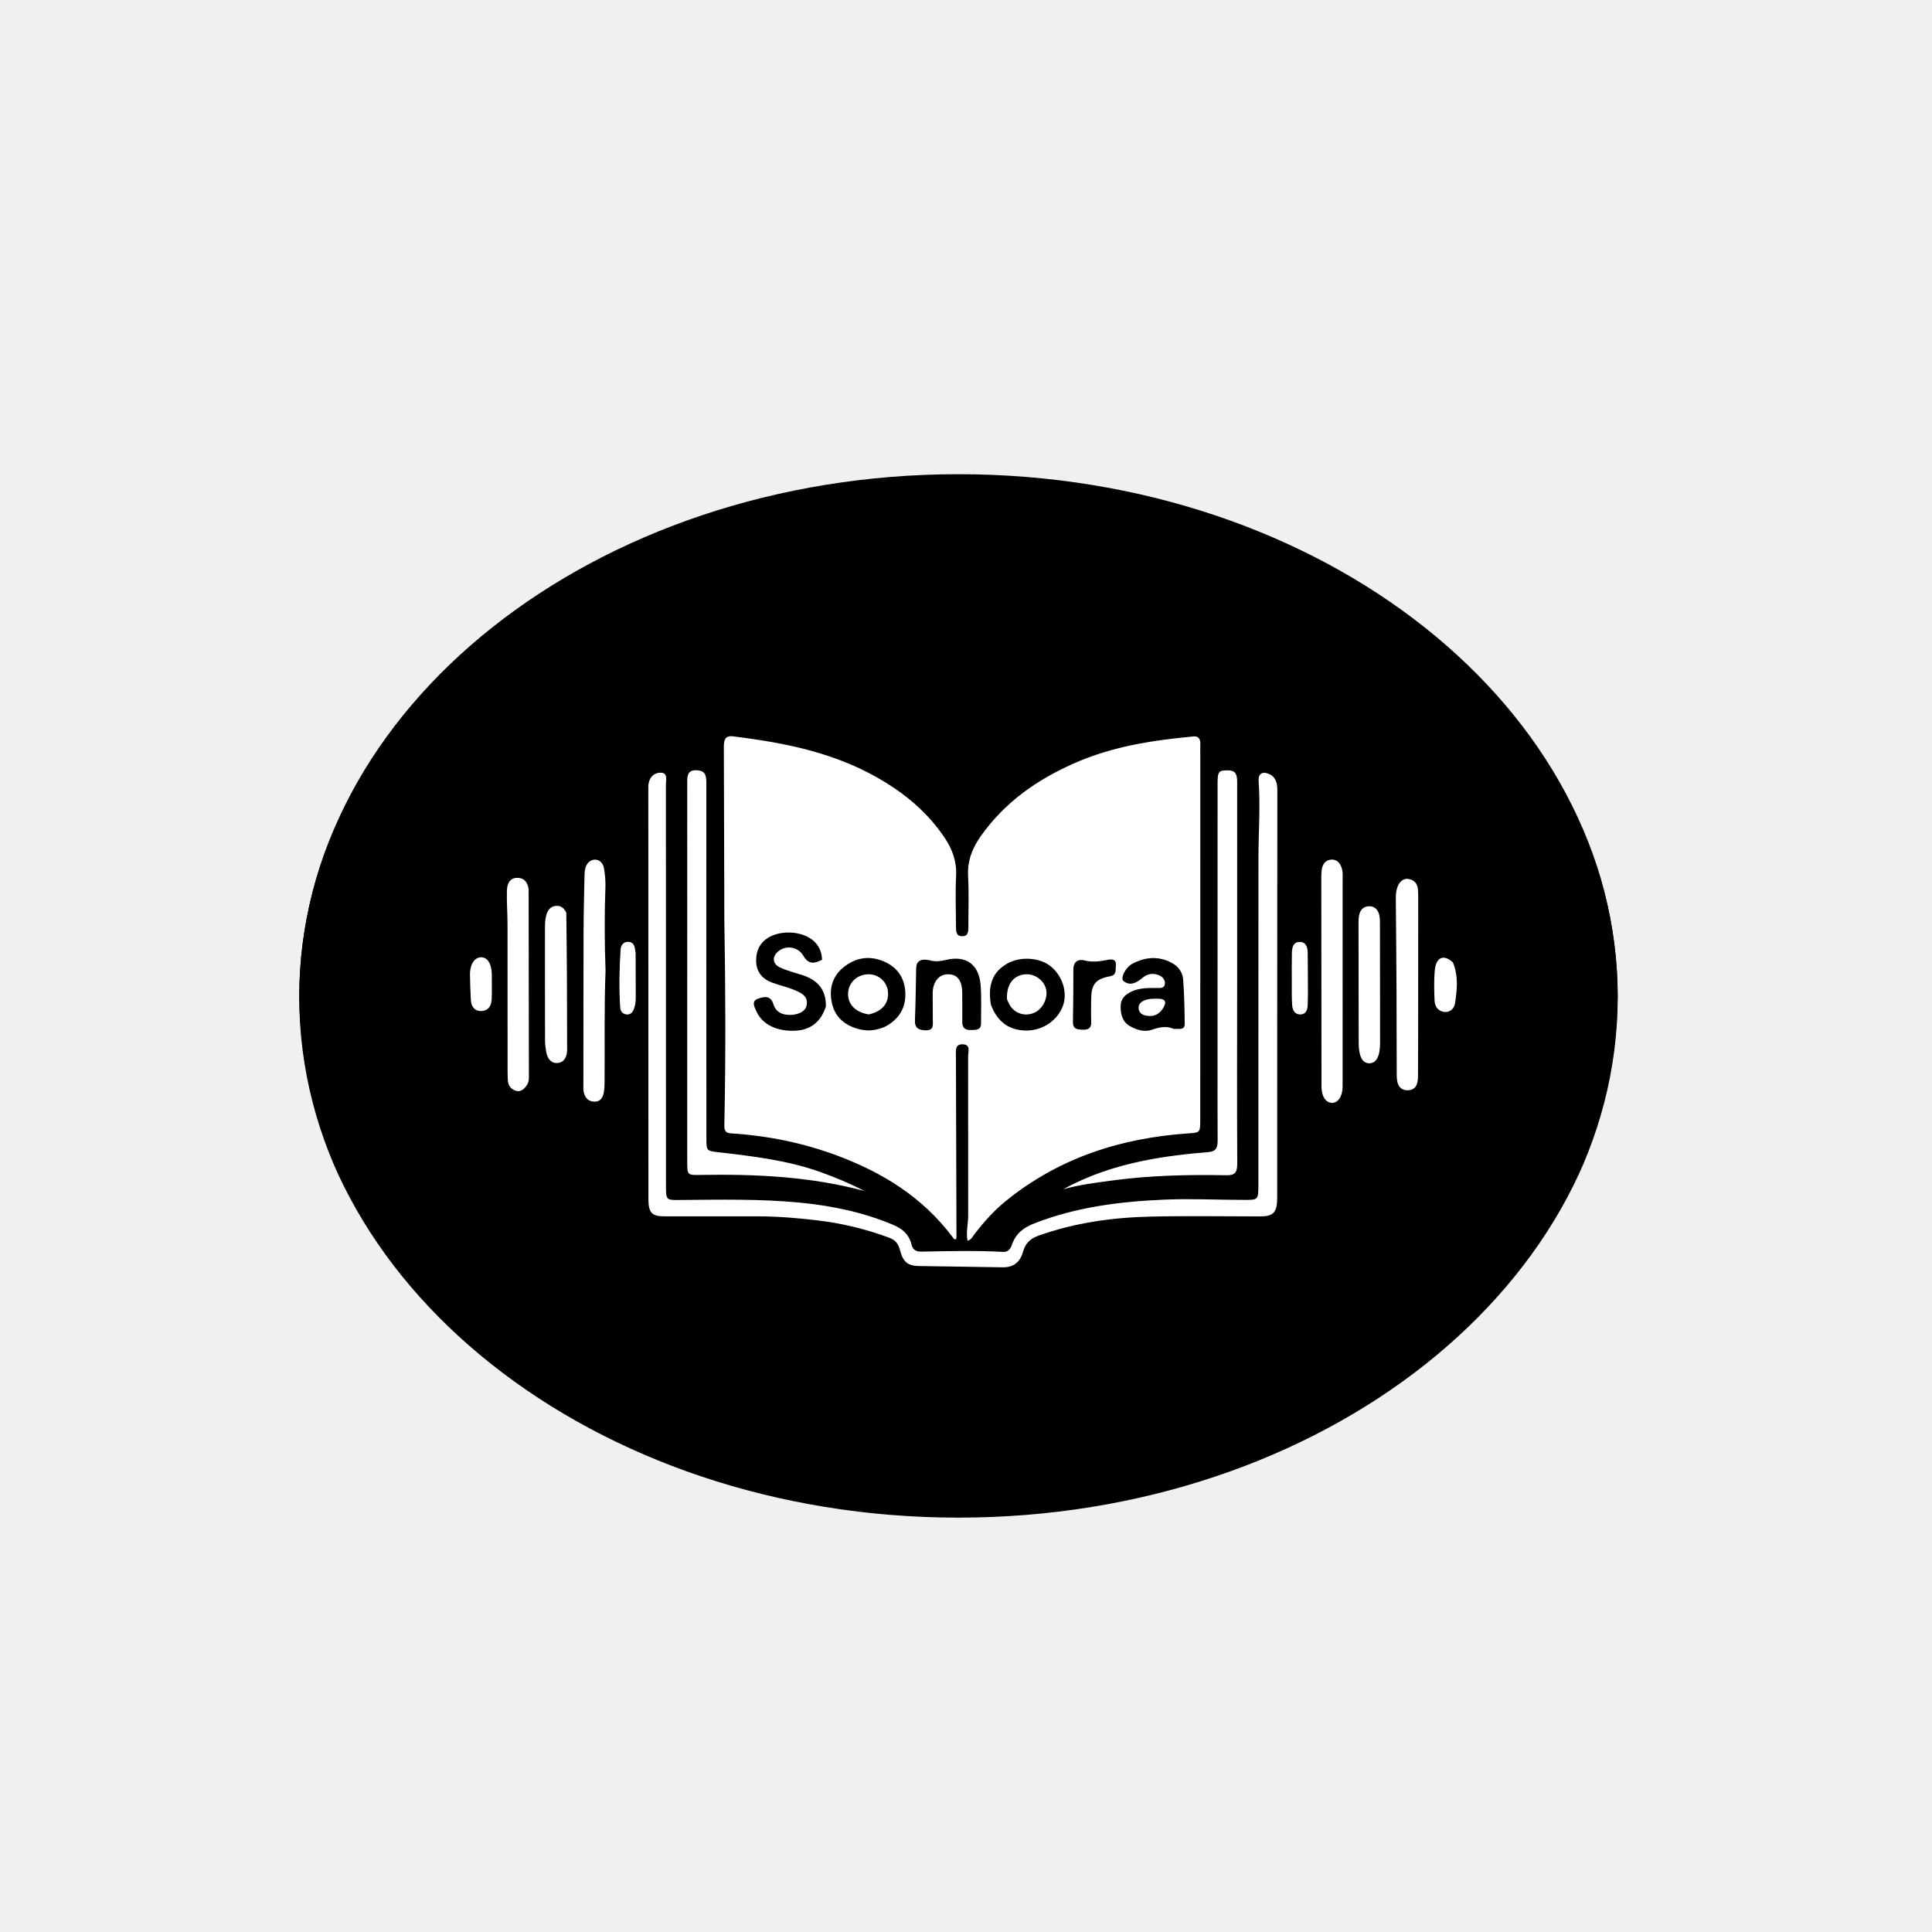
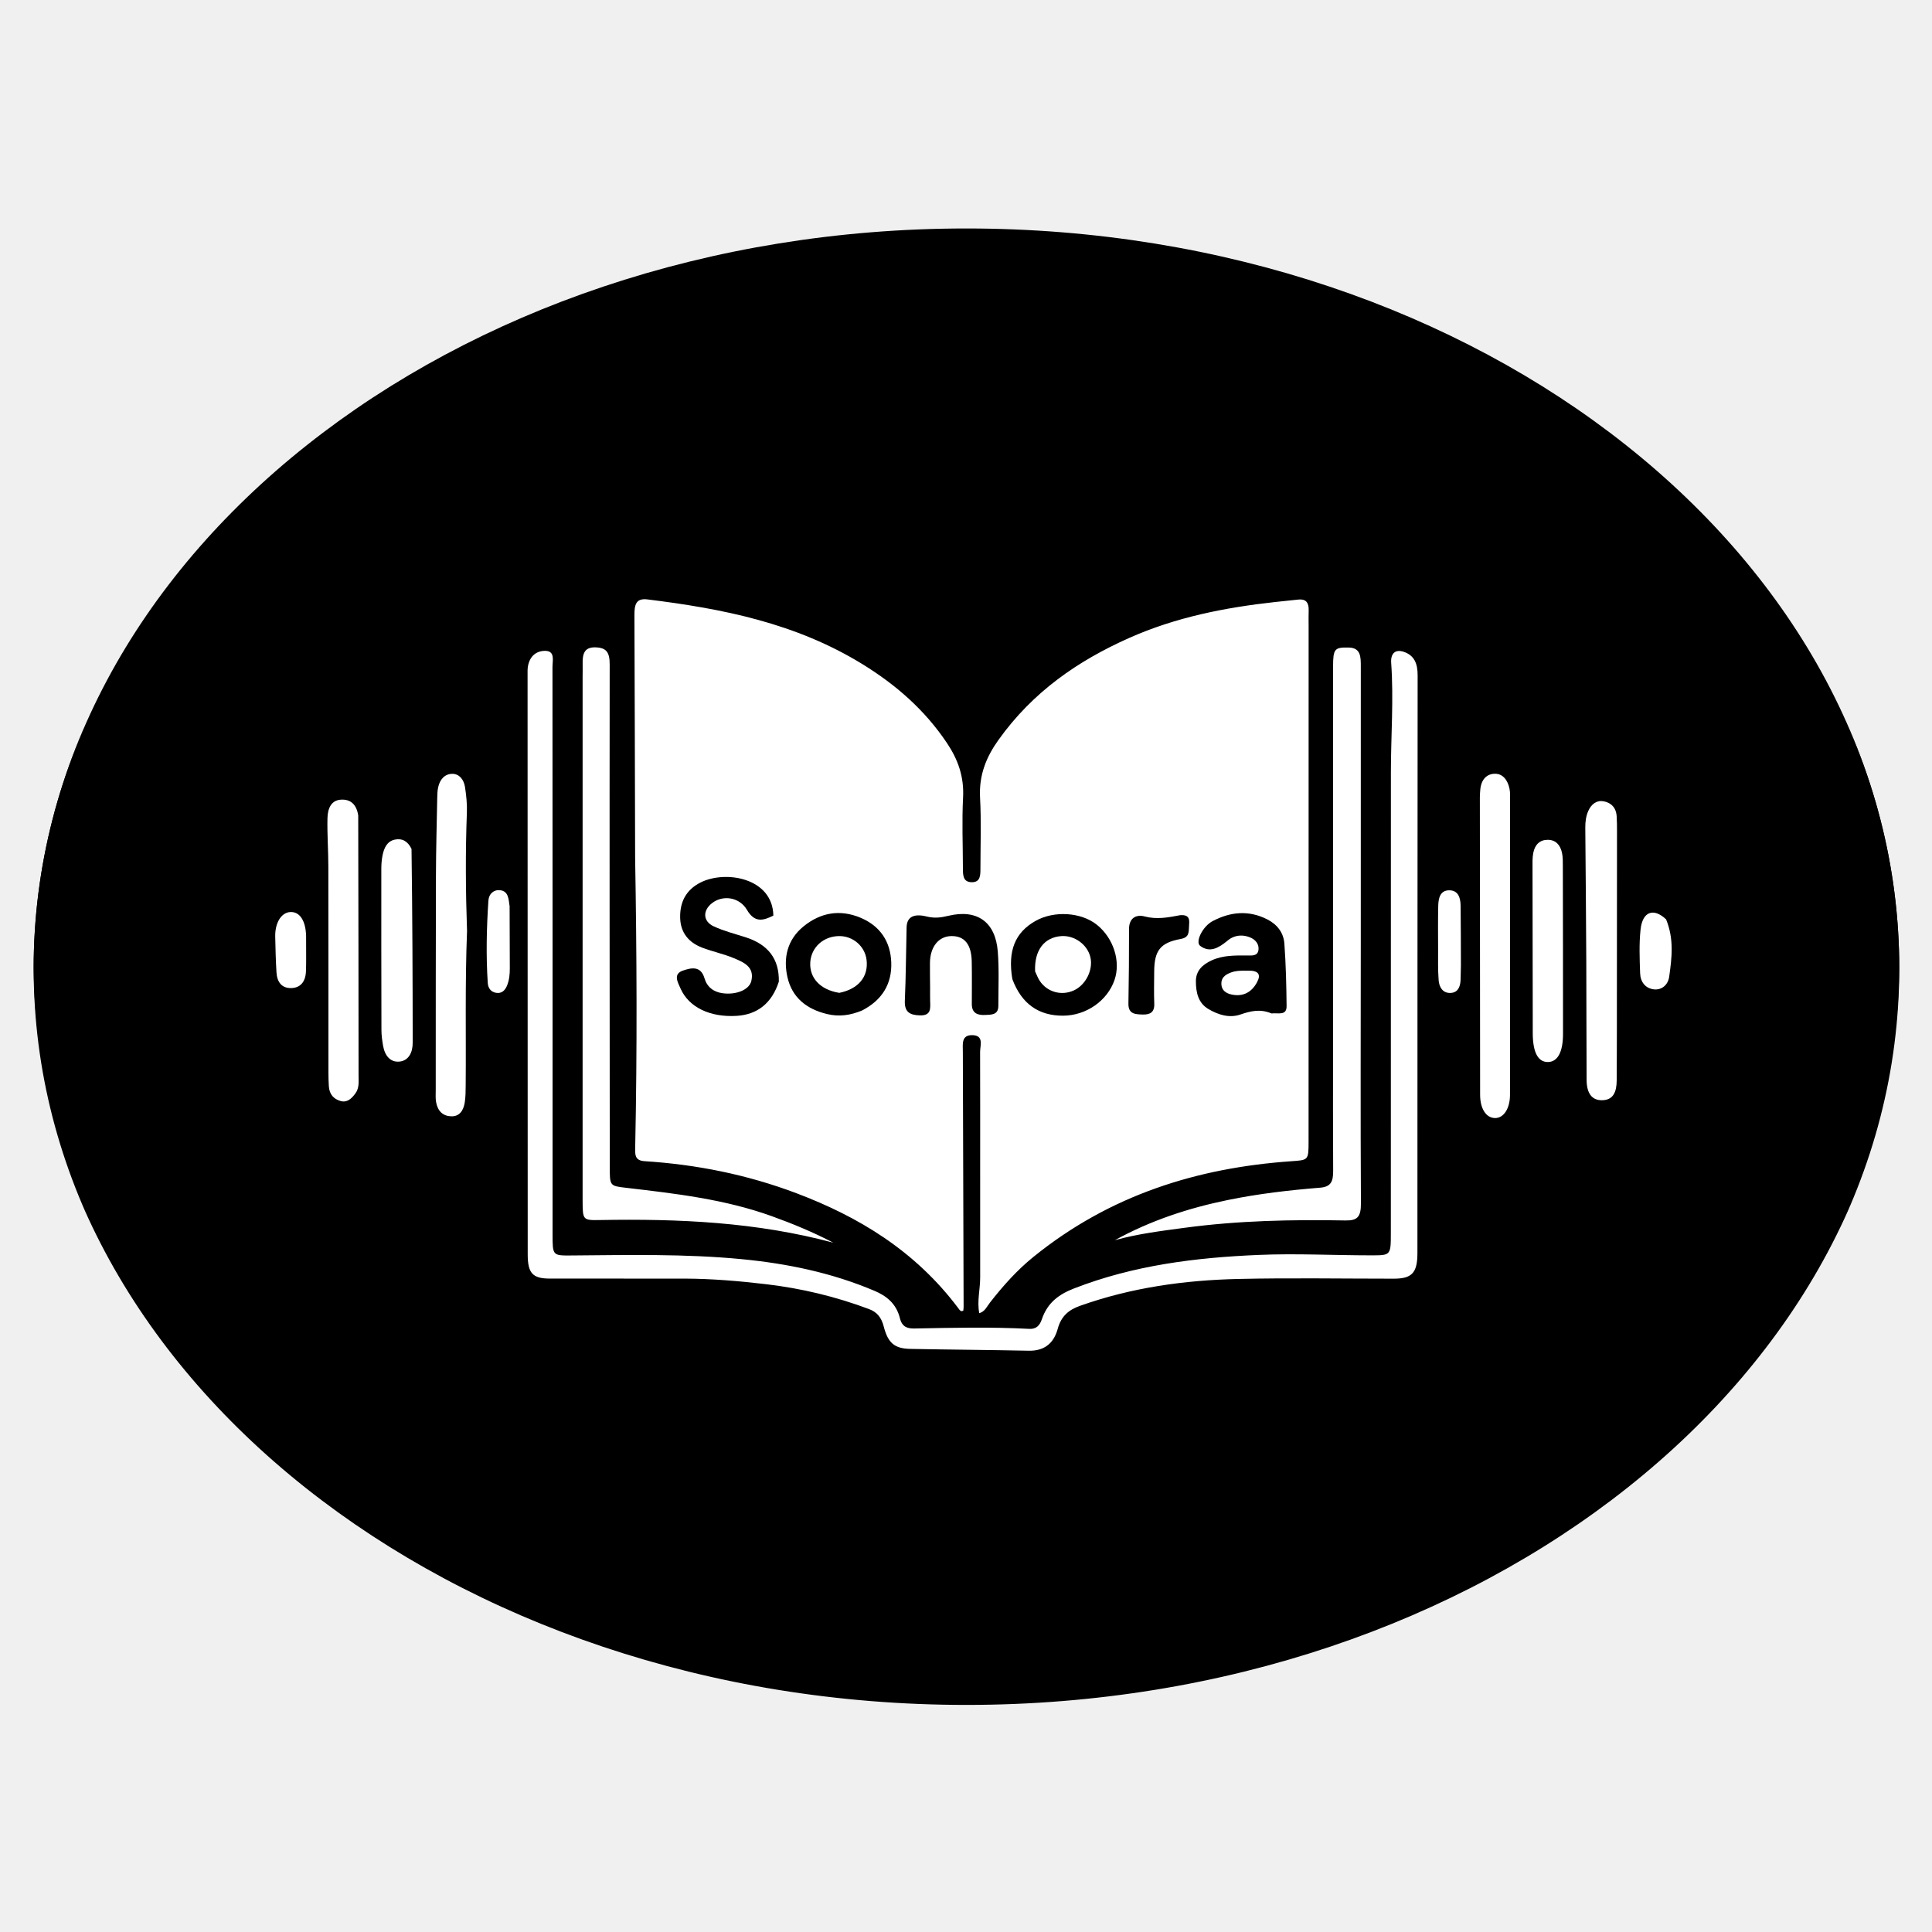
<svg xmlns="http://www.w3.org/2000/svg" version="1.1" id="Layer_1" x="0px" y="0px" width="100%" viewBox="0 0 1024 1024" enable-background="new 0 0 1024 1024" xml:space="preserve">
  <defs id="defs19">
    <clipPath clipPathUnits="userSpaceOnUse" id="clipPath2669">
      <ellipse style="fill:none;stroke:#ffffff;stroke-width:1.457;stroke-opacity:1" id="ellipse2671" cx="506.504" cy="526.534" rx="346.983" ry="275.194" />
    </clipPath>
    <clipPath clipPathUnits="userSpaceOnUse" id="clipPath3435">
      <ellipse style="fill:none;stroke:#ffffff;stroke-width:1.607;stroke-opacity:1" id="ellipse3437" cx="507.015" cy="527.455" rx="349.401" ry="277.113" />
    </clipPath>
  </defs>
-   <g id="g2648" transform="translate(0.9970789,0.9970789)" clip-path="url(#clipPath3435)">
+   <g id="g2648" transform="matrix(1.415008,0,0,1.415008,-205.1918,-233.1435)" clip-path="url(#clipPath3435)">
    <ellipse style="fill:#000000;stroke:#000000;stroke-width:1.607;stroke-opacity:1" id="path3331" cx="508.012" cy="526.458" rx="349.401" ry="277.113" transform="translate(-0.9970789,-0.9970789)" />
    <ellipse style="fill:#ffffff;stroke:#ffffff;stroke-width:1.528;stroke-opacity:1" id="path3354" cx="510.006" cy="524.463" rx="268.677" ry="163.486" />
    <path fill="#000000" opacity="1" stroke="none" d="m 630.267,696.545 c -156.912,13.644 -5.202,1.014 -104.548,9.291 -152.737,-14.847 -86.298,-7.742 -125.421,-11.545 -39.817,-11.723 -55.138,-18.781 -82.523,-28.691 -57.902,-42.944 -39.367,-28.848 -49.456,-38.823 -30.091,-40.326 -16.634,-11.628 -30.397,-42.931 -8.592,-44.867 6.962,-20.907 -6.747,-67.662 11.104,-53.272 5.112,-19.806 11.056,-47.547 49.801,-63.122 28.176,-33.133 54.439,-69.641 3.434,-1.268 31.411,-18.523 33.614,-21.706 133.579,-31.626 196.454,-20.458 274.238,-20.548 4.404,2.864 37.445,-4.822 41.204,-1.077 8.002,7.972 13.995,-0.625 22.49,6.568 7.668,6.904 27.237,24.486 30.052,35.641 9.264,4.092 19.962,12.797 25.933,21.896 3.349,5.103 27.996,7.211 32.262,11.014 52.155,66.037 -12.111,-22.693 38.181,48.652 0.048,85.55 -22.065,135.307 -23.963,139.692 -90.57,76.126 -18.111,20.322 -63.77,52.065 M 382.911,486.062 c 0.616,35.975 0.785,71.951 0.036,107.926 -0.064,3.08 -0.35,5.476 3.499,5.721 19.4,1.234 38.416,5.027 56.858,11.994 23.328,8.813 44.513,21.552 60.713,43.148 0.428,0.57 0.851,1.422 1.821,0.824 0.038,-0.464 0.114,-0.953 0.113,-1.44 -0.095,-31.821 -0.202,-63.642 -0.287,-95.463 -0.008,-2.926 -0.629,-6.381 3.618,-6.267 4.38,0.118 2.841,3.924 2.847,6.289 0.078,28.156 -0.024,56.313 0.029,84.469 0.008,4.42 -1.224,8.82 -0.344,13.386 2.115,-0.582 2.888,-2.534 4.006,-3.967 4.896,-6.276 10.131,-12.133 16.164,-17.026 28.887,-23.428 61.71,-33.476 96.725,-35.931 6.341,-0.445 6.455,-0.301 6.456,-7.374 0.007,-64.311 0.013,-128.622 0.019,-192.933 2.1e-4,-1.999 -0.058,-4.001 0.017,-5.997 0.112,-2.996 -1.132,-4.34 -3.743,-4.089 -2.94,0.282 -5.876,0.605 -8.812,0.929 -18.727,2.067 -37.181,5.663 -54.761,13.5 -18.946,8.447 -36.017,20.067 -48.975,38.298 -4.467,6.285 -7.257,13.052 -6.798,21.503 0.478,8.798 0.144,17.653 0.142,26.483 -5.4e-4,2.584 0.004,5.231 -3.301,5.172 -3.244,-0.058 -3.259,-2.653 -3.264,-5.26 -0.016,-8.83 -0.404,-17.685 0.062,-26.483 0.417,-7.875 -1.985,-14.329 -5.995,-20.328 -8.431,-12.611 -19.314,-21.96 -31.484,-29.477 -25.142,-15.528 -52.714,-20.924 -80.748,-24.382 -4.245,-0.524 -4.896,1.899 -4.877,5.903 0.142,29.976 0.162,59.954 0.264,90.868 m 18.638,157.638 c 10.204,0.039 20.375,0.907 30.505,2.103 13.1,1.545 25.95,4.608 38.473,9.31 2.904,1.09 4.603,3.034 5.489,6.47 1.632,6.33 4.109,8.33 10.002,8.444 14.783,0.286 29.57,0.377 44.353,0.679 5.425,0.111 9.241,-2.389 10.837,-8.211 1.337,-4.877 4.239,-7.141 8.348,-8.602 19.335,-6.875 39.242,-9.612 59.38,-10.067 19.368,-0.438 38.75,-0.099 58.125,-0.101 6.804,-8e-4 8.872,-2.144 8.875,-9.623 0.029,-72.151 0.006,-144.301 0.079,-216.452 0.004,-4.442 -1.334,-7.409 -5.15,-8.711 -3.12,-1.064 -5.019,0.467 -4.757,4.143 0.971,13.661 -0.104,27.305 -0.109,40.956 -0.022,57.487 -0.015,114.974 -0.02,172.462 -8.8e-4,8.502 -0.007,8.482 -7.351,8.483 -14.04,0 -28.06,-0.753 -42.124,-0.159 -23.588,0.998 -46.81,3.836 -69.27,12.59 -5.482,2.137 -9.844,5.215 -11.981,11.53 -0.808,2.389 -2.157,3.714 -4.688,3.581 -14.337,-0.754 -28.683,-0.42 -43.025,-0.139 -2.64,0.052 -4.645,-0.593 -5.431,-3.794 -1.36,-5.534 -5.047,-8.411 -9.515,-10.306 -16.023,-6.798 -32.703,-10.224 -49.679,-11.865 -21.246,-2.053 -42.552,-1.557 -63.845,-1.392 -7.074,0.055 -7.083,0.072 -7.083,-7.935 -4.1e-4,-70.817 0.012,-141.635 -0.035,-212.452 -0.002,-2.393 1.077,-6.038 -2.689,-6.082 -3.166,-0.037 -5.701,1.763 -6.469,5.601 -0.224,1.12 -0.17,2.321 -0.17,3.485 0.007,72.316 0.013,144.633 0.051,216.949 0.004,7.127 1.857,9.084 8.292,9.092 16.566,0.019 33.131,0.01 50.582,0.013 m 253.173,-126.191 c 8.9e-4,-34.328 1.1e-4,-68.656 0.005,-102.984 5.4e-4,-3.655 0.075,-7.143 -4.606,-7.21 -5.144,-0.073 -5.775,0.408 -5.779,7.057 -0.027,47.826 -0.017,95.651 -0.017,143.477 1.1e-4,15.164 -0.047,30.328 0.047,45.491 0.024,3.917 -0.787,5.973 -4.844,6.3 -11.627,0.937 -23.228,2.276 -34.724,4.641 -14.64,3.012 -28.796,7.644 -42.2,15.023 8.615,-2.392 17.395,-3.463 26.163,-4.644 20.005,-2.695 40.099,-3.111 60.205,-2.745 4.43,0.081 5.832,-1.274 5.803,-6.421 -0.184,-32.327 -0.07,-64.656 -0.053,-97.984 m -291.481,96.819 c 0.029,7.464 0.031,7.545 6.533,7.429 29.385,-0.523 58.628,0.755 87.397,8.498 -7.516,-3.921 -15.254,-7.136 -23.121,-9.965 -17.699,-6.364 -36.082,-8.449 -54.414,-10.593 -6.298,-0.737 -6.22,-0.656 -6.225,-8.178 -0.036,-62.629 -0.107,-125.258 -0.03,-187.887 0.005,-4.511 -1.215,-6.237 -5.246,-6.381 -4.273,-0.153 -4.972,2.442 -4.881,6.24 0.04,1.664 -0.013,3.331 -0.013,4.997 -3e-4,64.961 6.5e-4,129.922 -8.7e-4,195.842 m 347.372,-69.819 c 0.006,-26.455 0.016,-52.911 0.013,-79.366 -2.3e-4,-1.661 0.128,-3.382 -0.202,-4.969 -0.663,-3.18 -2.473,-5.614 -5.46,-5.584 -3.143,0.032 -5.149,2.228 -5.482,5.954 -0.088,0.992 -0.158,1.991 -0.158,2.986 0.02,37.103 0.036,74.207 0.095,111.31 0.008,5.262 2.267,8.646 5.543,8.715 3.229,0.068 5.623,-3.471 5.645,-8.596 0.044,-9.816 0.008,-19.633 0.005,-30.45 m -390.662,-31.003 c -0.52,-14.812 -0.626,-29.62 -0.057,-44.438 0.12,-3.132 -0.229,-6.33 -0.693,-9.434 -0.431,-2.881 -2.168,-5.03 -4.799,-5.01 -2.733,0.021 -4.641,2.015 -5.287,5.123 -0.267,1.283 -0.303,2.642 -0.328,3.97 -0.185,9.651 -0.452,19.302 -0.482,28.954 -0.083,26.812 -0.066,53.625 -0.081,80.438 -8.3e-4,1.497 -0.121,3.037 0.138,4.484 0.601,3.353 2.528,5.189 5.591,5.309 3.078,0.121 4.608,-2.011 5.122,-5.07 0.354,-2.107 0.35,-4.306 0.369,-6.466 0.172,-18.98 -0.273,-37.967 0.507,-57.86 m 430.696,36.003 c 0.018,-24.495 0.038,-48.991 0.048,-73.486 7.6e-4,-1.832 -0.011,-3.669 -0.126,-5.495 -0.213,-3.361 -2.172,-5.103 -4.838,-5.612 -2.597,-0.496 -4.619,0.975 -5.792,3.6 -0.873,1.953 -1.142,4.105 -1.123,6.312 0.141,16.649 0.291,33.298 0.374,49.947 0.074,14.83 0.025,29.66 0.119,44.49 0.033,5.128 2.051,7.666 5.801,7.614 4.316,-0.059 5.431,-3.276 5.467,-7.375 0.056,-6.332 0.051,-12.664 0.071,-19.996 m -471.453,-79.271 c -0.606,-4.117 -2.84,-6.156 -6.461,-5.942 -3.789,0.224 -4.982,3.486 -5.061,6.955 -0.137,5.975 0.317,11.964 0.328,17.947 0.048,25.806 0.022,51.613 0.034,77.42 7.8e-4,1.663 0.052,3.33 0.15,4.989 0.183,3.093 1.869,4.841 4.36,5.56 2.499,0.722 4.204,-0.908 5.657,-2.939 1.436,-2.008 1.12,-4.422 1.119,-6.72 -0.014,-32.133 -0.055,-64.266 -0.127,-97.27 m 19.962,12.51 c -1.346,-2.838 -3.46,-4.062 -6.246,-3.487 -2.891,0.596 -4.063,3.105 -4.627,6 -0.313,1.607 -0.437,3.291 -0.439,4.94 -0.017,20.127 -0.012,40.253 0.044,60.379 0.005,1.973 0.278,3.969 0.618,5.912 0.648,3.712 2.725,6.225 6.079,5.919 3.425,-0.313 5.015,-3.322 5.012,-7.059 -0.017,-23.947 -0.102,-47.894 -0.441,-72.605 m 419.979,63.725 c 2.2e-4,1.828 -0.011,3.657 0.003,5.485 0.054,7.001 1.971,10.613 5.621,10.612 3.667,-5e-4 5.713,-3.664 5.716,-10.564 0.009,-20.942 -0.027,-41.883 -0.068,-62.825 -0.004,-1.657 0.028,-3.368 -0.313,-4.958 -0.657,-3.066 -2.432,-4.887 -5.359,-4.885 -2.911,0 -4.776,1.761 -5.391,4.846 -0.382,1.913 -0.295,3.964 -0.294,5.953 0.012,18.449 0.052,36.898 0.085,56.336 m -26.907,-20.079 c -0.03,-7.468 -0.012,-14.937 -0.114,-22.404 -0.042,-3.086 -0.965,-5.728 -4.236,-5.74 -3.357,-0.012 -4.077,2.807 -4.144,5.809 -0.118,5.308 -0.07,10.622 -0.051,15.933 0.014,3.982 -0.101,7.981 0.204,11.938 0.204,2.647 1.548,4.779 4.257,4.769 2.753,-0.011 3.85,-2.003 3.959,-4.87 0.057,-1.492 0.084,-2.985 0.126,-5.433 m -356.332,-22.189 c -0.406,-2.59 -0.366,-5.637 -3.55,-5.988 -2.415,-0.266 -4.225,1.353 -4.394,3.903 -0.682,10.258 -0.912,20.545 -0.24,30.822 0.131,2.001 1.213,3.367 3.068,3.696 2.062,0.366 3.387,-0.767 4.193,-2.8 0.797,-2.011 1.005,-4.141 0.996,-6.327 -0.03,-7.476 -0.028,-14.953 -0.072,-23.307 m 433.18,4.92 c -4.67,-4.417 -8.835,-2.959 -9.56,3.816 -0.576,5.384 -0.348,10.907 -0.165,16.355 0.112,3.341 2.01,5.609 4.971,6.032 3.046,0.435 5.479,-1.595 5.914,-4.694 0.976,-6.953 1.901,-14.054 -1.16,-21.509 m -509.401,8.611 c -0.002,-0.831 0.018,-1.662 -0.009,-2.491 -0.185,-5.673 -2.396,-9.005 -5.868,-8.857 -3.384,0.144 -5.8,3.968 -5.699,9.215 0.086,4.479 0.211,8.961 0.475,13.429 0.219,3.7 2.097,5.884 5.423,5.841 3.489,-0.045 5.452,-2.307 5.614,-6.238 0.137,-3.315 0.049,-6.643 0.063,-10.899 z" id="path2" style="fill:#000000;stroke-width:0.942" />
    <path fill="#000000" opacity="1" stroke="none" d="m 436.738,532.458 c -2.596,8.049 -8,12.337 -15.769,12.817 -9.947,0.614 -17.941,-3.185 -21.053,-10.248 -1.011,-2.295 -2.898,-5.43 0.912,-6.715 2.944,-0.992 6.633,-1.973 8.061,2.876 0.969,3.293 3.402,5.189 6.934,5.632 4.946,0.62 9.81,-1.258 10.612,-4.607 1.268,-5.298 -2.88,-7.014 -6.537,-8.543 -3.817,-1.596 -7.935,-2.458 -11.816,-3.921 -5.141,-1.938 -8.211,-5.69 -8.306,-11.317 -0.098,-5.77 2.175,-10.313 7.53,-13.058 9.35,-4.793 27.124,-1.837 27.381,12.342 -3.815,1.935 -7.015,2.762 -9.869,-2.119 -2.817,-4.816 -9.006,-5.696 -13.056,-2.578 -3.617,2.785 -3.505,6.844 0.622,8.747 3.75,1.729 7.821,2.78 11.782,4.03 8.509,2.687 12.749,8.089 12.574,16.661 z" id="path4" />
    <path fill="#000000" opacity="1" stroke="none" d="m 621.275,544.367 c -4.24,-1.783 -7.826,-0.906 -11.64,0.404 -4.148,1.425 -8.29,0.124 -11.958,-2.031 -3.887,-2.284 -4.701,-6.251 -4.721,-10.38 -0.02,-4.042 2.524,-6.31 5.905,-7.866 4.22,-1.941 8.72,-1.844 13.22,-1.835 1.775,0.004 4.068,0.343 4.33,-2.194 0.225,-2.183 -1.23,-3.813 -3.21,-4.599 -2.398,-0.952 -4.88,-0.941 -7.209,0.384 -0.573,0.326 -1.078,0.775 -1.596,1.191 -2.992,2.4 -6.271,4.313 -9.845,1.612 -1.92,-1.452 0.898,-7.293 4.731,-9.299 6.677,-3.493 13.557,-4.154 20.526,-0.555 3.724,1.923 6.002,5.031 6.293,9.012 0.568,7.774 0.747,15.584 0.83,23.382 0.04,3.74 -3.133,2.492 -5.656,2.774 m -8.972,-16.016 c -2.154,-0.012 -4.291,-0.074 -6.373,0.742 -2.023,0.793 -3.538,1.922 -3.435,4.296 0.105,2.418 1.857,3.485 3.886,3.907 4.285,0.892 7.481,-0.873 9.489,-4.633 1.52,-2.846 0.626,-4.449 -3.567,-4.312 z" id="path6" />
    <path fill="#000000" opacity="1" stroke="none" d="m 524.2,531.493 c -1.767,-10.637 1.027,-17.432 8.662,-21.763 6.968,-3.953 17.18,-3.297 23.079,1.482 6.18,5.007 8.926,13.656 6.543,20.605 -2.682,7.82 -10.623,13.346 -19.244,13.393 -9.196,0.05 -15.609,-4.476 -19.039,-13.716 m 8.532,-2.859 c 0.581,1.197 1.031,2.482 1.766,3.575 2.839,4.224 8.193,5.648 12.811,3.504 4.464,-2.072 7.268,-7.813 6.107,-12.504 -1.164,-4.7 -5.978,-8.157 -10.878,-7.81 -6.319,0.447 -10.18,5.258 -9.806,13.235 z" id="path8" />
    <path fill="#000000" opacity="1" stroke="none" d="m 467.907,543.266 c -4.461,1.855 -8.619,2.393 -13.034,1.346 -7.613,-1.807 -13.128,-6.063 -14.895,-13.775 -1.66,-7.242 -0.06,-14.087 5.923,-19.001 6.392,-5.25 13.721,-6.58 21.51,-3.285 7.337,3.104 11.174,8.971 11.442,16.737 0.274,7.976 -3.371,14.074 -10.945,17.978 m -8.52,-6.607 c 7.177,-1.454 10.962,-6.025 10.217,-12.34 -0.605,-5.127 -5.106,-9.007 -10.355,-8.926 -5.837,0.09 -10.37,4.222 -10.734,9.784 -0.378,5.782 3.62,10.333 10.872,11.482 z" id="path10" />
    <path fill="#000000" opacity="1" stroke="none" d="m 493.401,534.856 c 0.01,1.969 -0.038,3.467 0.018,4.962 0.104,2.78 0.352,5.406 -3.843,5.278 -3.826,-0.117 -5.828,-1.246 -5.635,-5.56 0.407,-9.13 0.425,-18.278 0.656,-27.417 0.095,-3.738 2.468,-5.311 7.565,-4.05 2.903,0.718 5.321,0.396 8.084,-0.271 10.724,-2.586 17.625,2.267 18.502,13.326 0.536,6.767 0.209,13.605 0.215,20.41 0.003,3.45 -2.629,3.299 -4.955,3.408 -2.824,0.133 -4.976,-0.66 -4.98,-4.043 -0.006,-5.321 0.071,-10.643 -0.032,-15.962 -0.126,-6.449 -2.705,-9.596 -7.603,-9.547 -4.782,0.047 -7.979,3.994 -8.046,10.012 -0.034,2.993 0.027,5.986 0.056,9.452 z" id="path12" />
    <path fill="#000000" opacity="1" stroke="none" d="m 587.084,507.566 c 3.871,-0.285 3.421,2.08 3.297,4.296 -0.122,2.173 0.058,4.032 -3.112,4.611 -7.721,1.41 -9.901,4.399 -9.93,12.314 -0.015,3.988 -0.131,7.981 0.028,11.962 0.127,3.183 -1.588,4.104 -4.289,4.027 -2.718,-0.078 -5.458,-0.084 -5.392,-4.076 0.155,-9.303 0.253,-18.608 0.226,-27.912 -0.012,-4.19 2.681,-5.582 5.823,-4.754 4.514,1.19 8.684,0.426 13.35,-0.467 z" id="path14" />
  </g>
</svg>
